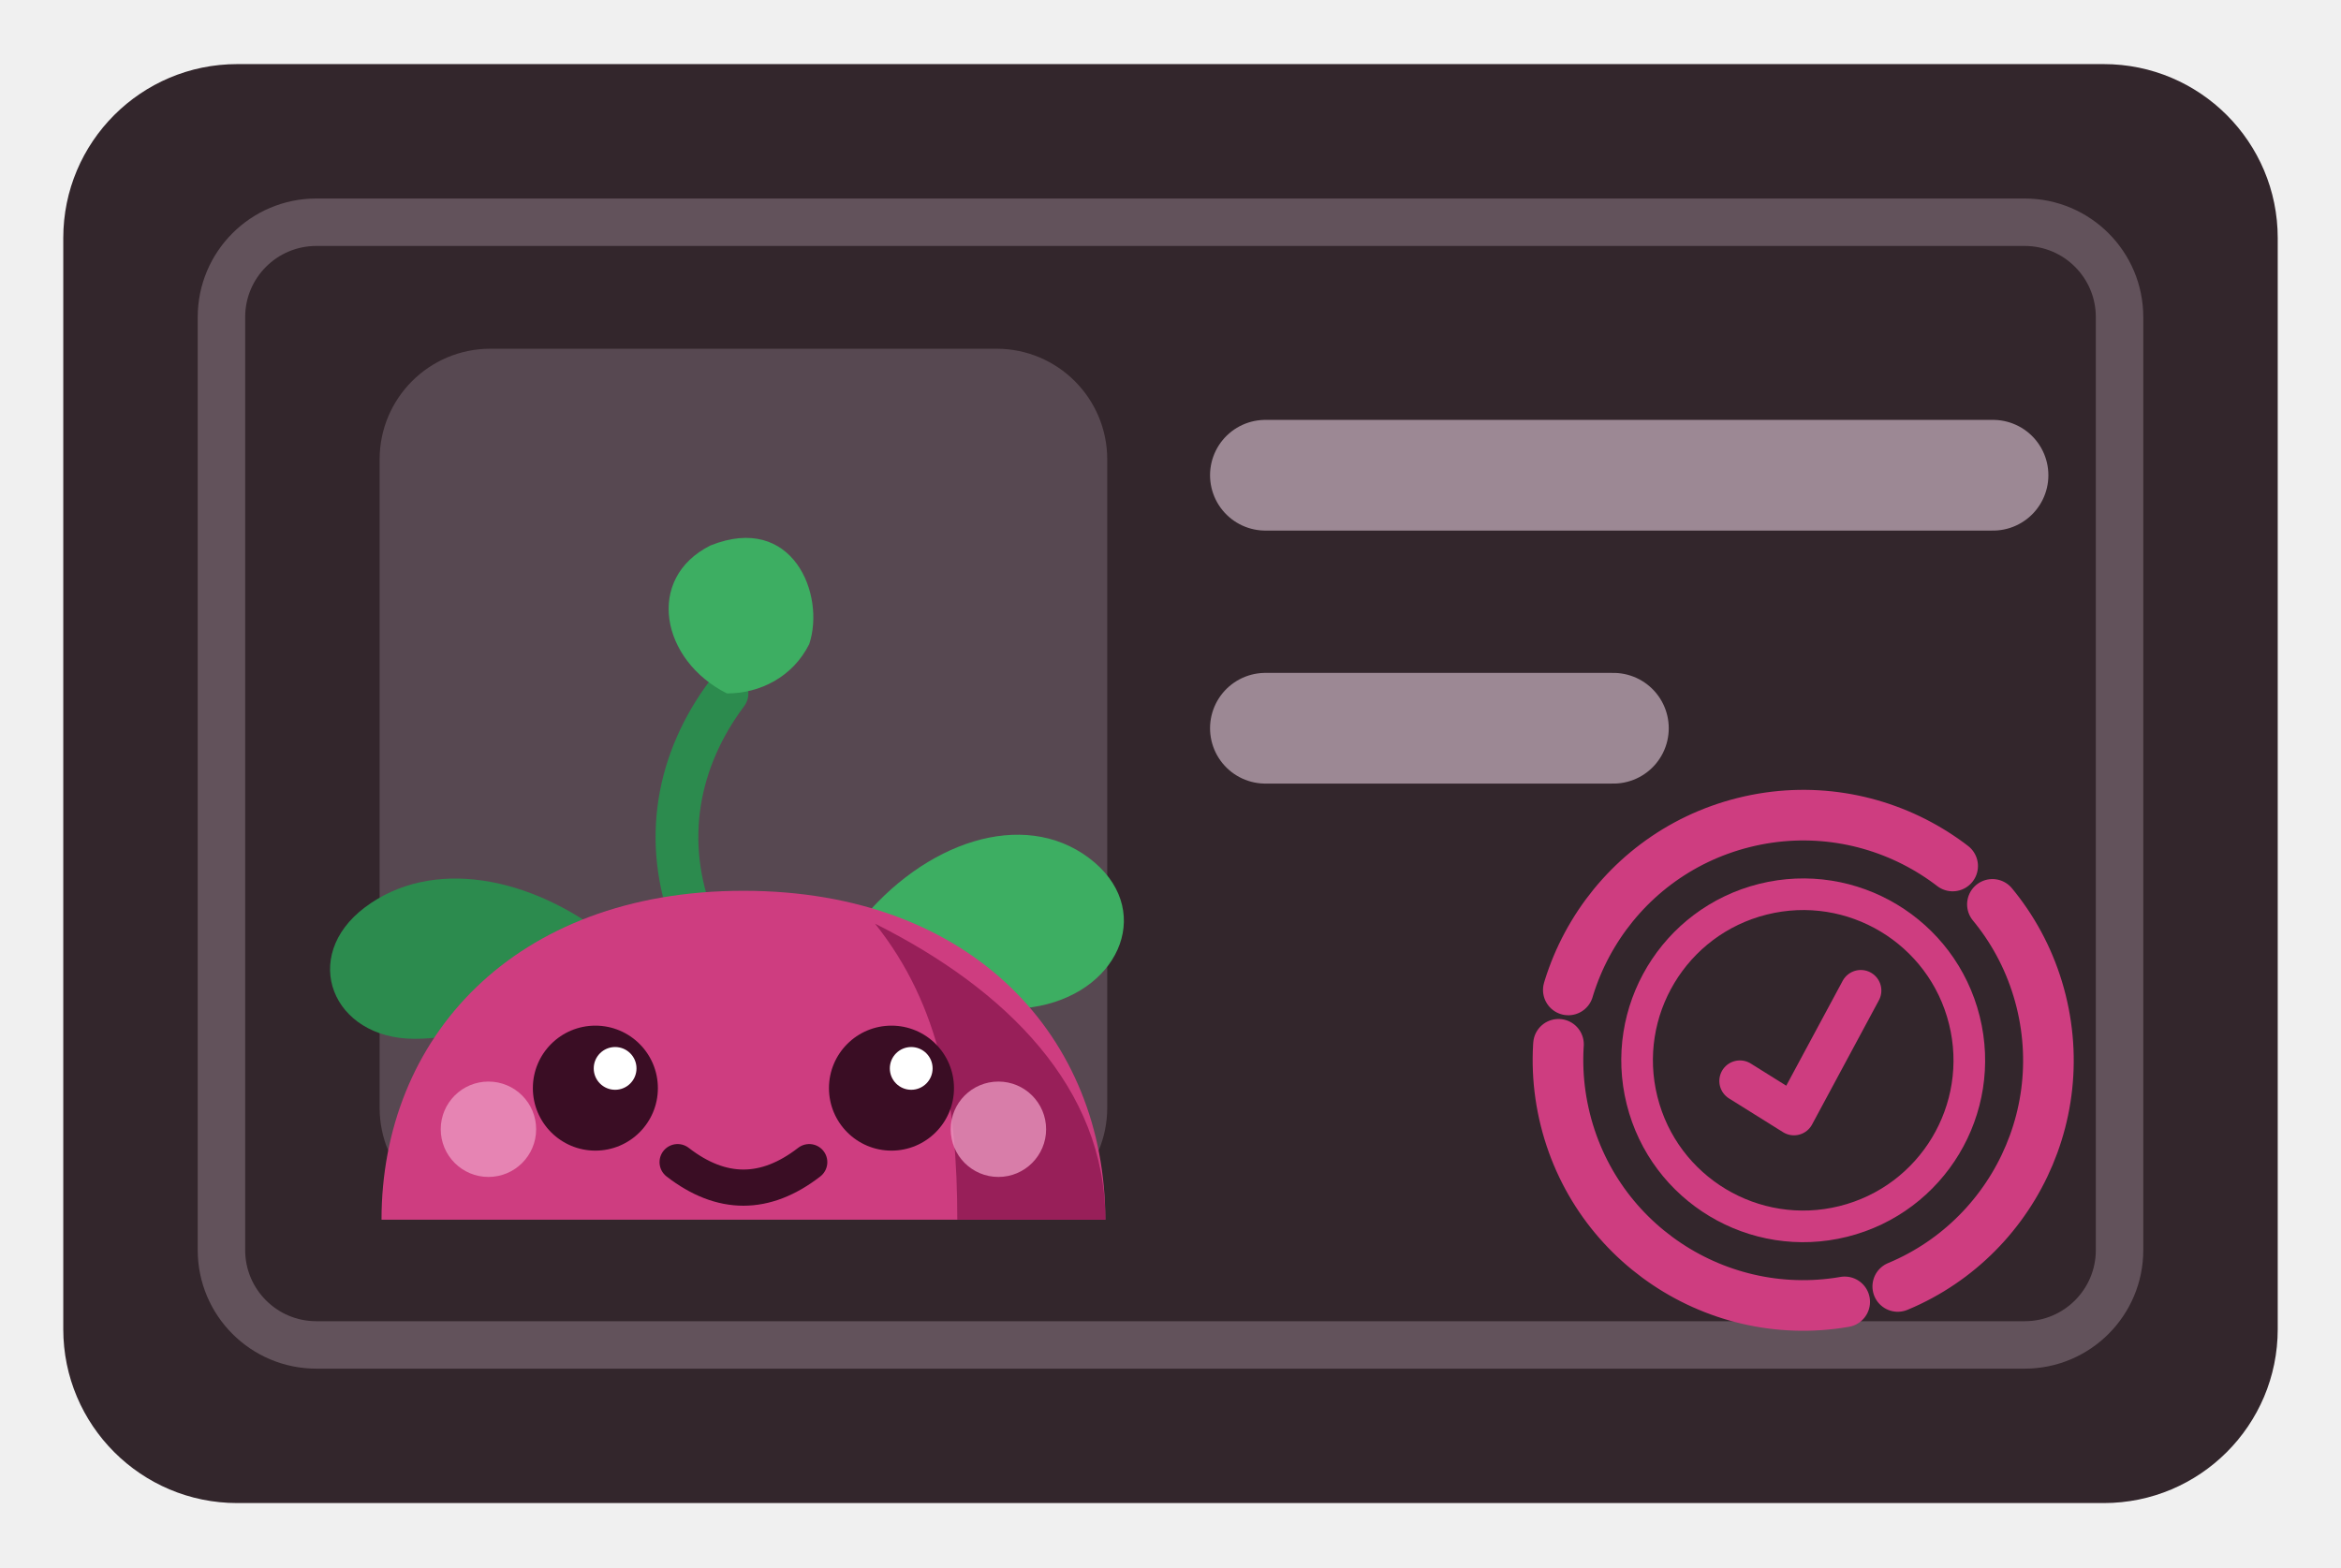
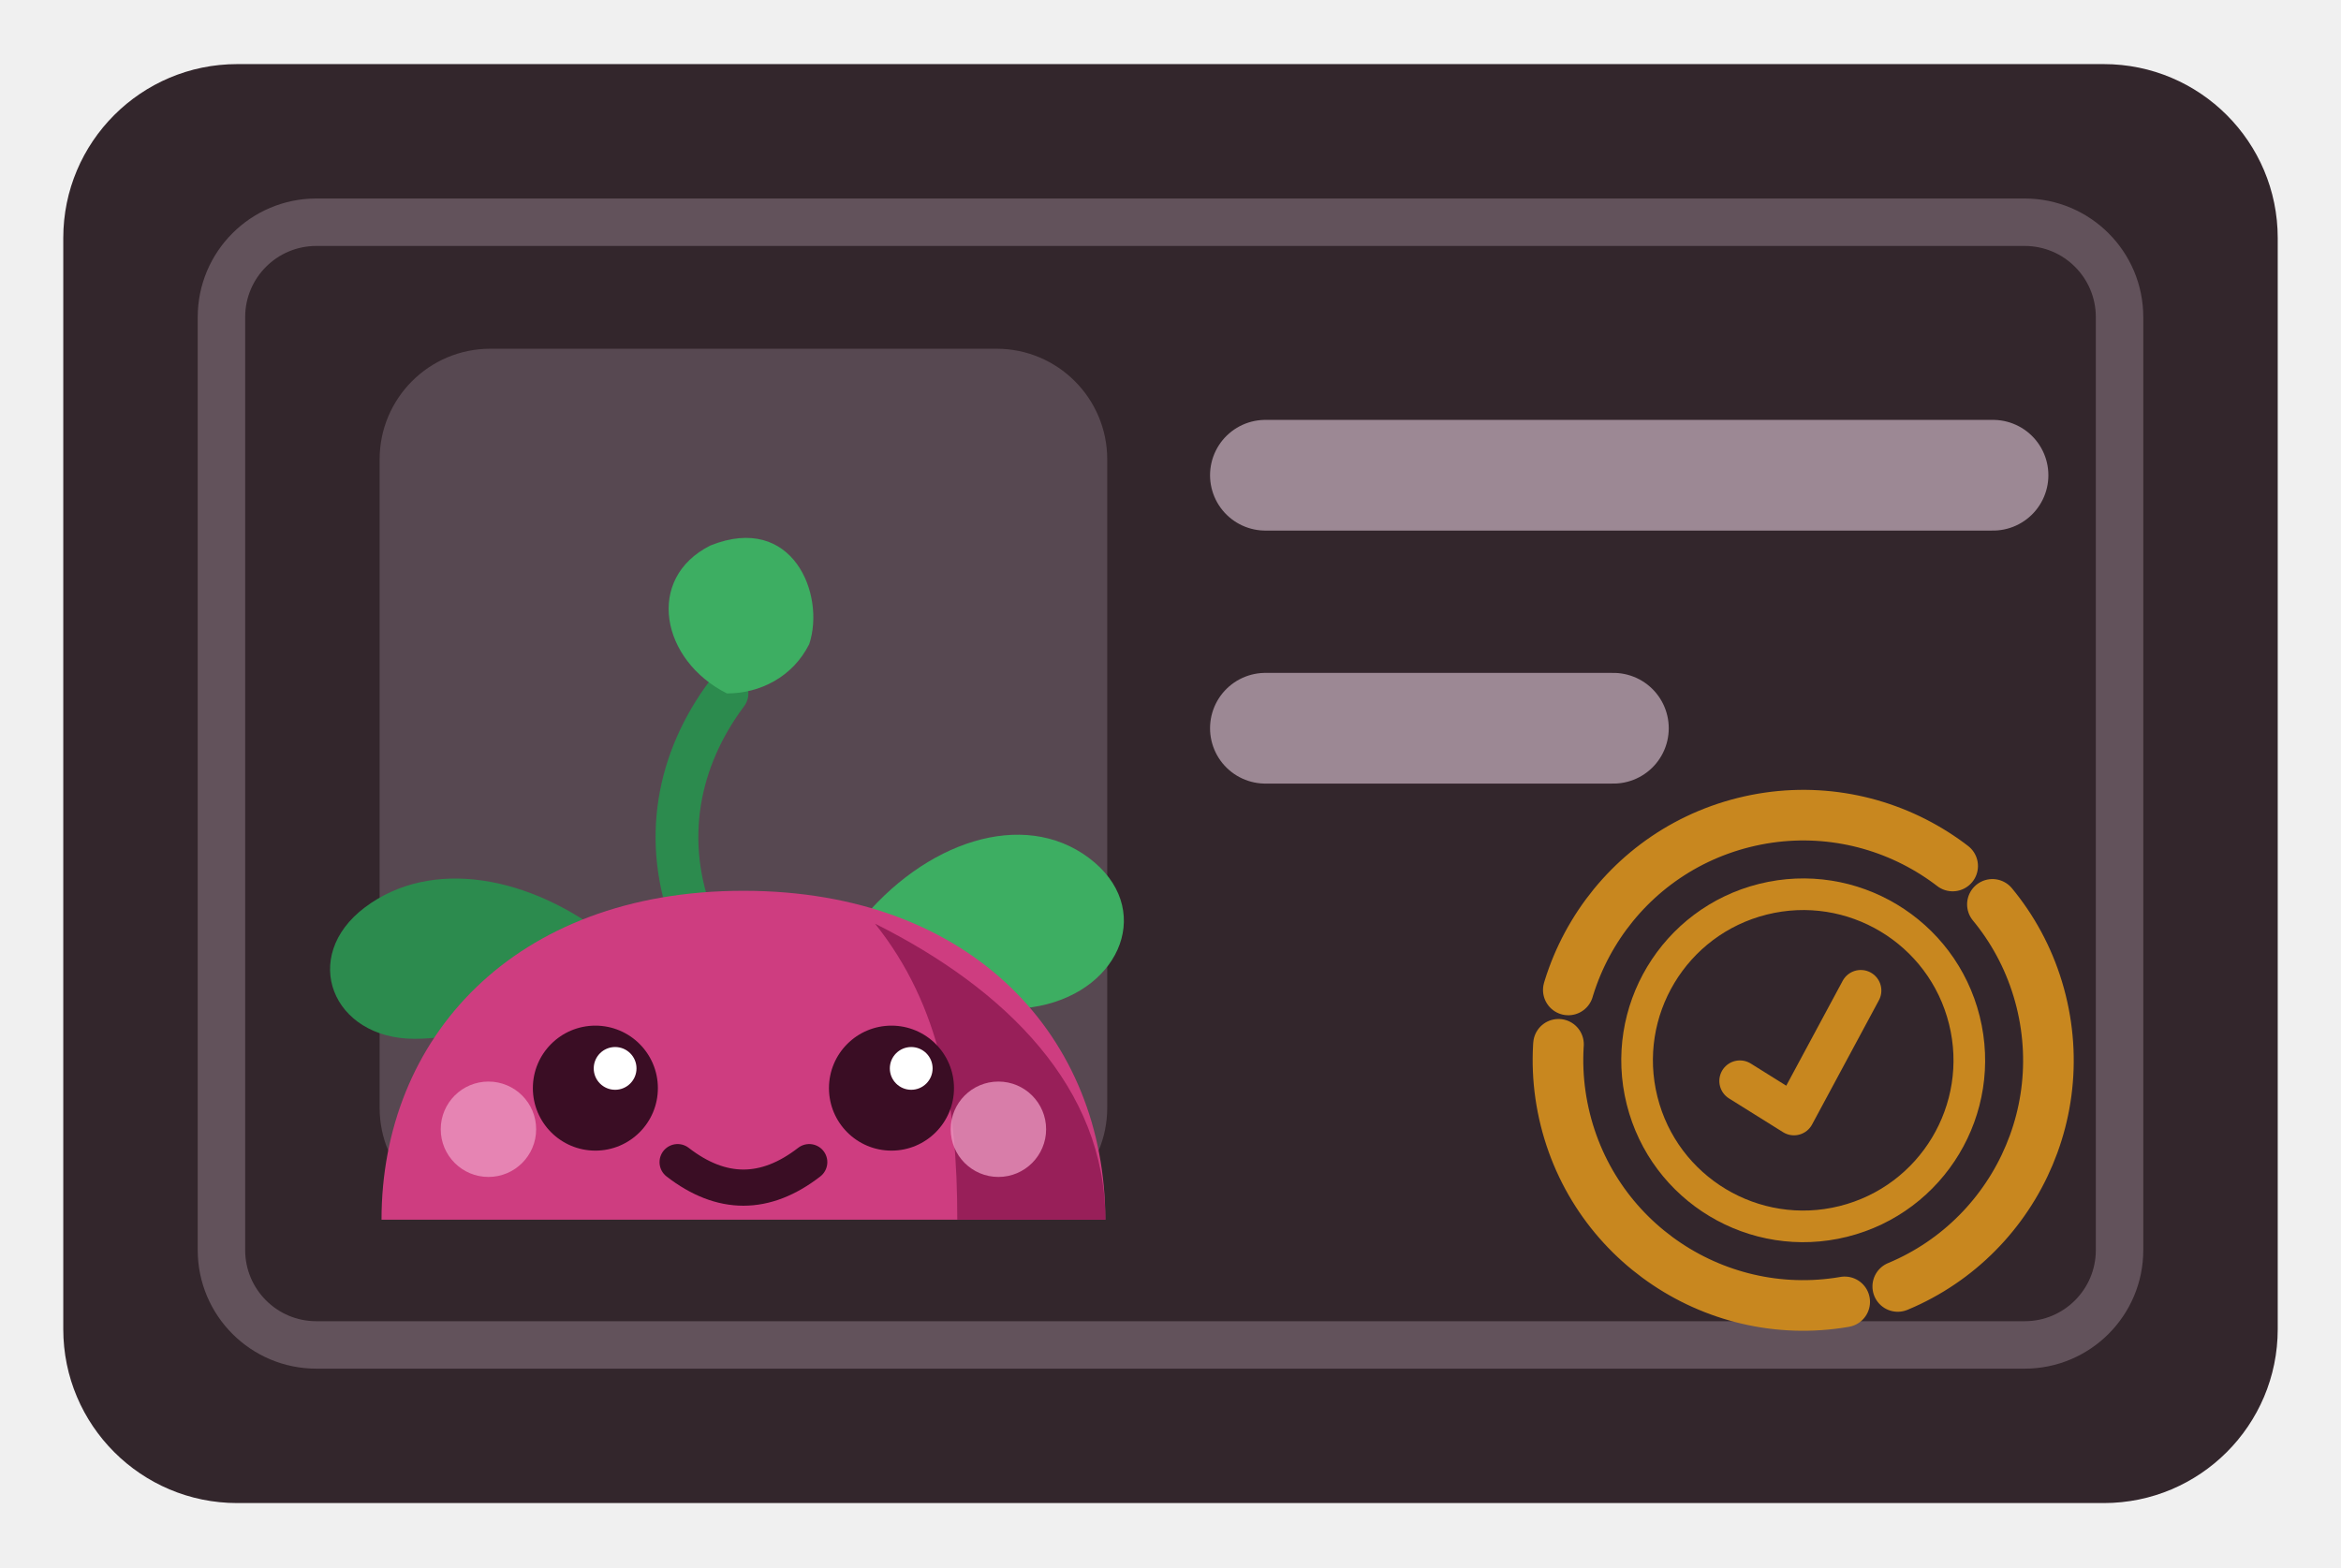
<svg xmlns="http://www.w3.org/2000/svg" viewBox="26 40 148 99" width="112" height="75" fill="none">
  <rect x="30" y="44" width="140" height="91" rx="11" fill="#33262C" />
  <rect x="40" y="54" width="120" height="71" rx="6" stroke="#9C8894" stroke-width="3" fill="none" opacity="0.45" />
  <rect x="50" y="62" width="46" height="55" rx="7" fill="#9C8894" opacity="0.35" />
  <g transform="translate(73,115) scale(1.04)">
    <path d="M-3,-16 C-5,-21 -4,-26 -1,-30" stroke="#2C8B4E" stroke-width="2.6" stroke-linecap="round" fill="none" />
    <path d="M-1,-30 C-5,-32 -6,-37 -2,-39 C3,-41 5,-36 4,-33 C3,-31 1,-30 -1,-30 Z" fill="#3DAE62" />
    <path d="M-8,-15 C-13,-19 -19,-20 -23,-17 C-27,-14 -25,-9 -20,-9 C-15,-9 -11,-12 -8,-15 Z" fill="#2C8B4E" />
    <path d="M7,-16 C11,-21 17,-23 21,-20 C25,-17 23,-12 18,-11 C13,-10 9,-13 7,-16 Z" fill="#3DAE62" />
    <path d="M0,-18 C-14,-18 -22,-9 -22,2 L22,2 C22,-9 14,-18 0,-18 Z" fill="#CE3D80" />
    <path d="M8,-16 C16,-12 22,-6 22,2 L13,2 C13,-5 12,-11 8,-16 Z" fill="#8E1A52" opacity="0.85" />
    <circle cx="-9" cy="-6" r="3.8" fill="#3A0D24" />
    <circle cx="-7.8" cy="-7.2" r="1.3" fill="#FFFFFF" />
    <circle cx="9" cy="-6" r="3.8" fill="#3A0D24" />
    <circle cx="10.2" cy="-7.2" r="1.3" fill="#FFFFFF" />
    <path d="M-4,-1.5 Q0,1.6 4,-1.5" stroke="#3A0D24" stroke-width="2.2" stroke-linecap="round" fill="none" />
    <circle cx="-15.5" cy="-3.5" r="2.9" fill="#EE9CC4" opacity="0.75" />
    <circle cx="15.5" cy="-3.5" r="2.9" fill="#EE9CC4" opacity="0.75" />
  </g>
  <g stroke="#9C8894" stroke-width="7" stroke-linecap="round">
    <path d="M106,70 L152,70" />
    <path d="M106,86 L128,86" />
  </g>
-   <g transform="translate(140,107) rotate(-14)" stroke="#CE3D80" fill="none" stroke-linecap="round">
+   <g transform="translate(140,107) rotate(-14)" stroke="#C8871F" fill="none" stroke-linecap="round">
    <circle r="15.5" stroke-width="3.2" stroke-dasharray="22 3.5 28 3.5 30 3.5" />
    <circle r="10.5" stroke-width="2" />
    <path d="M-4.2,0.3 L-1.4,3.2 L4.6,-3.4" stroke-width="2.6" stroke-linejoin="round" />
  </g>
</svg>
